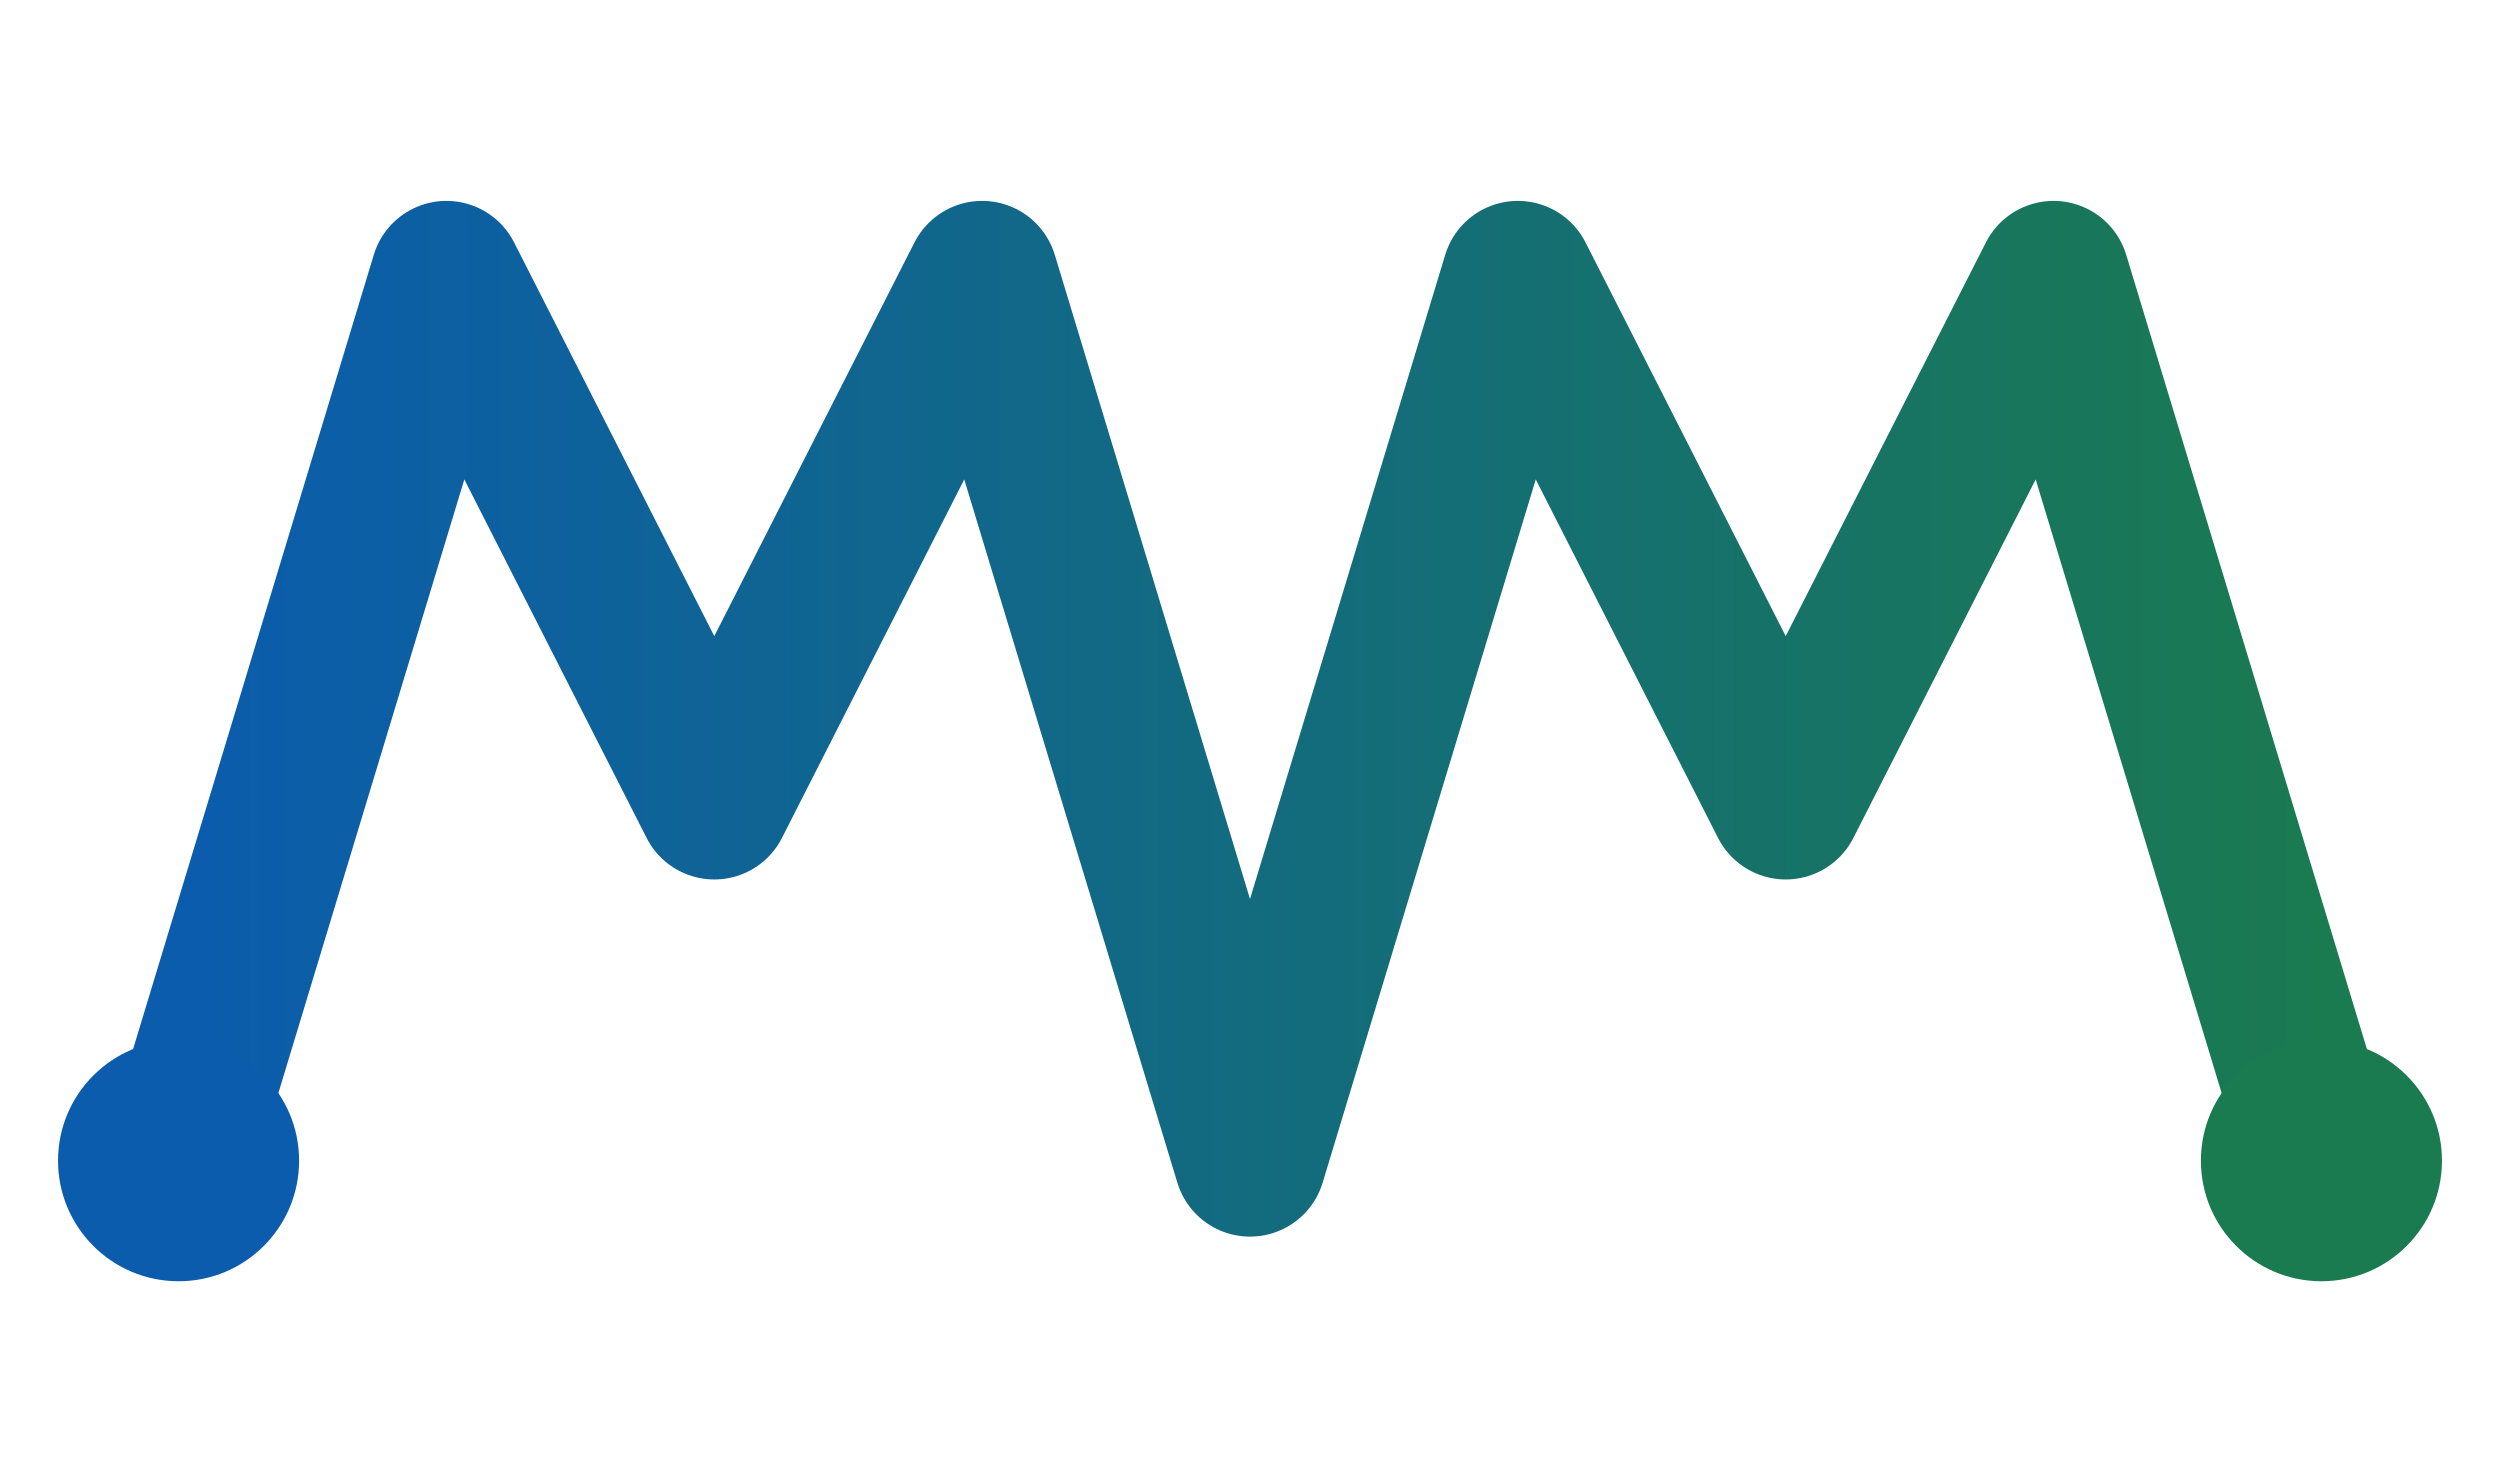
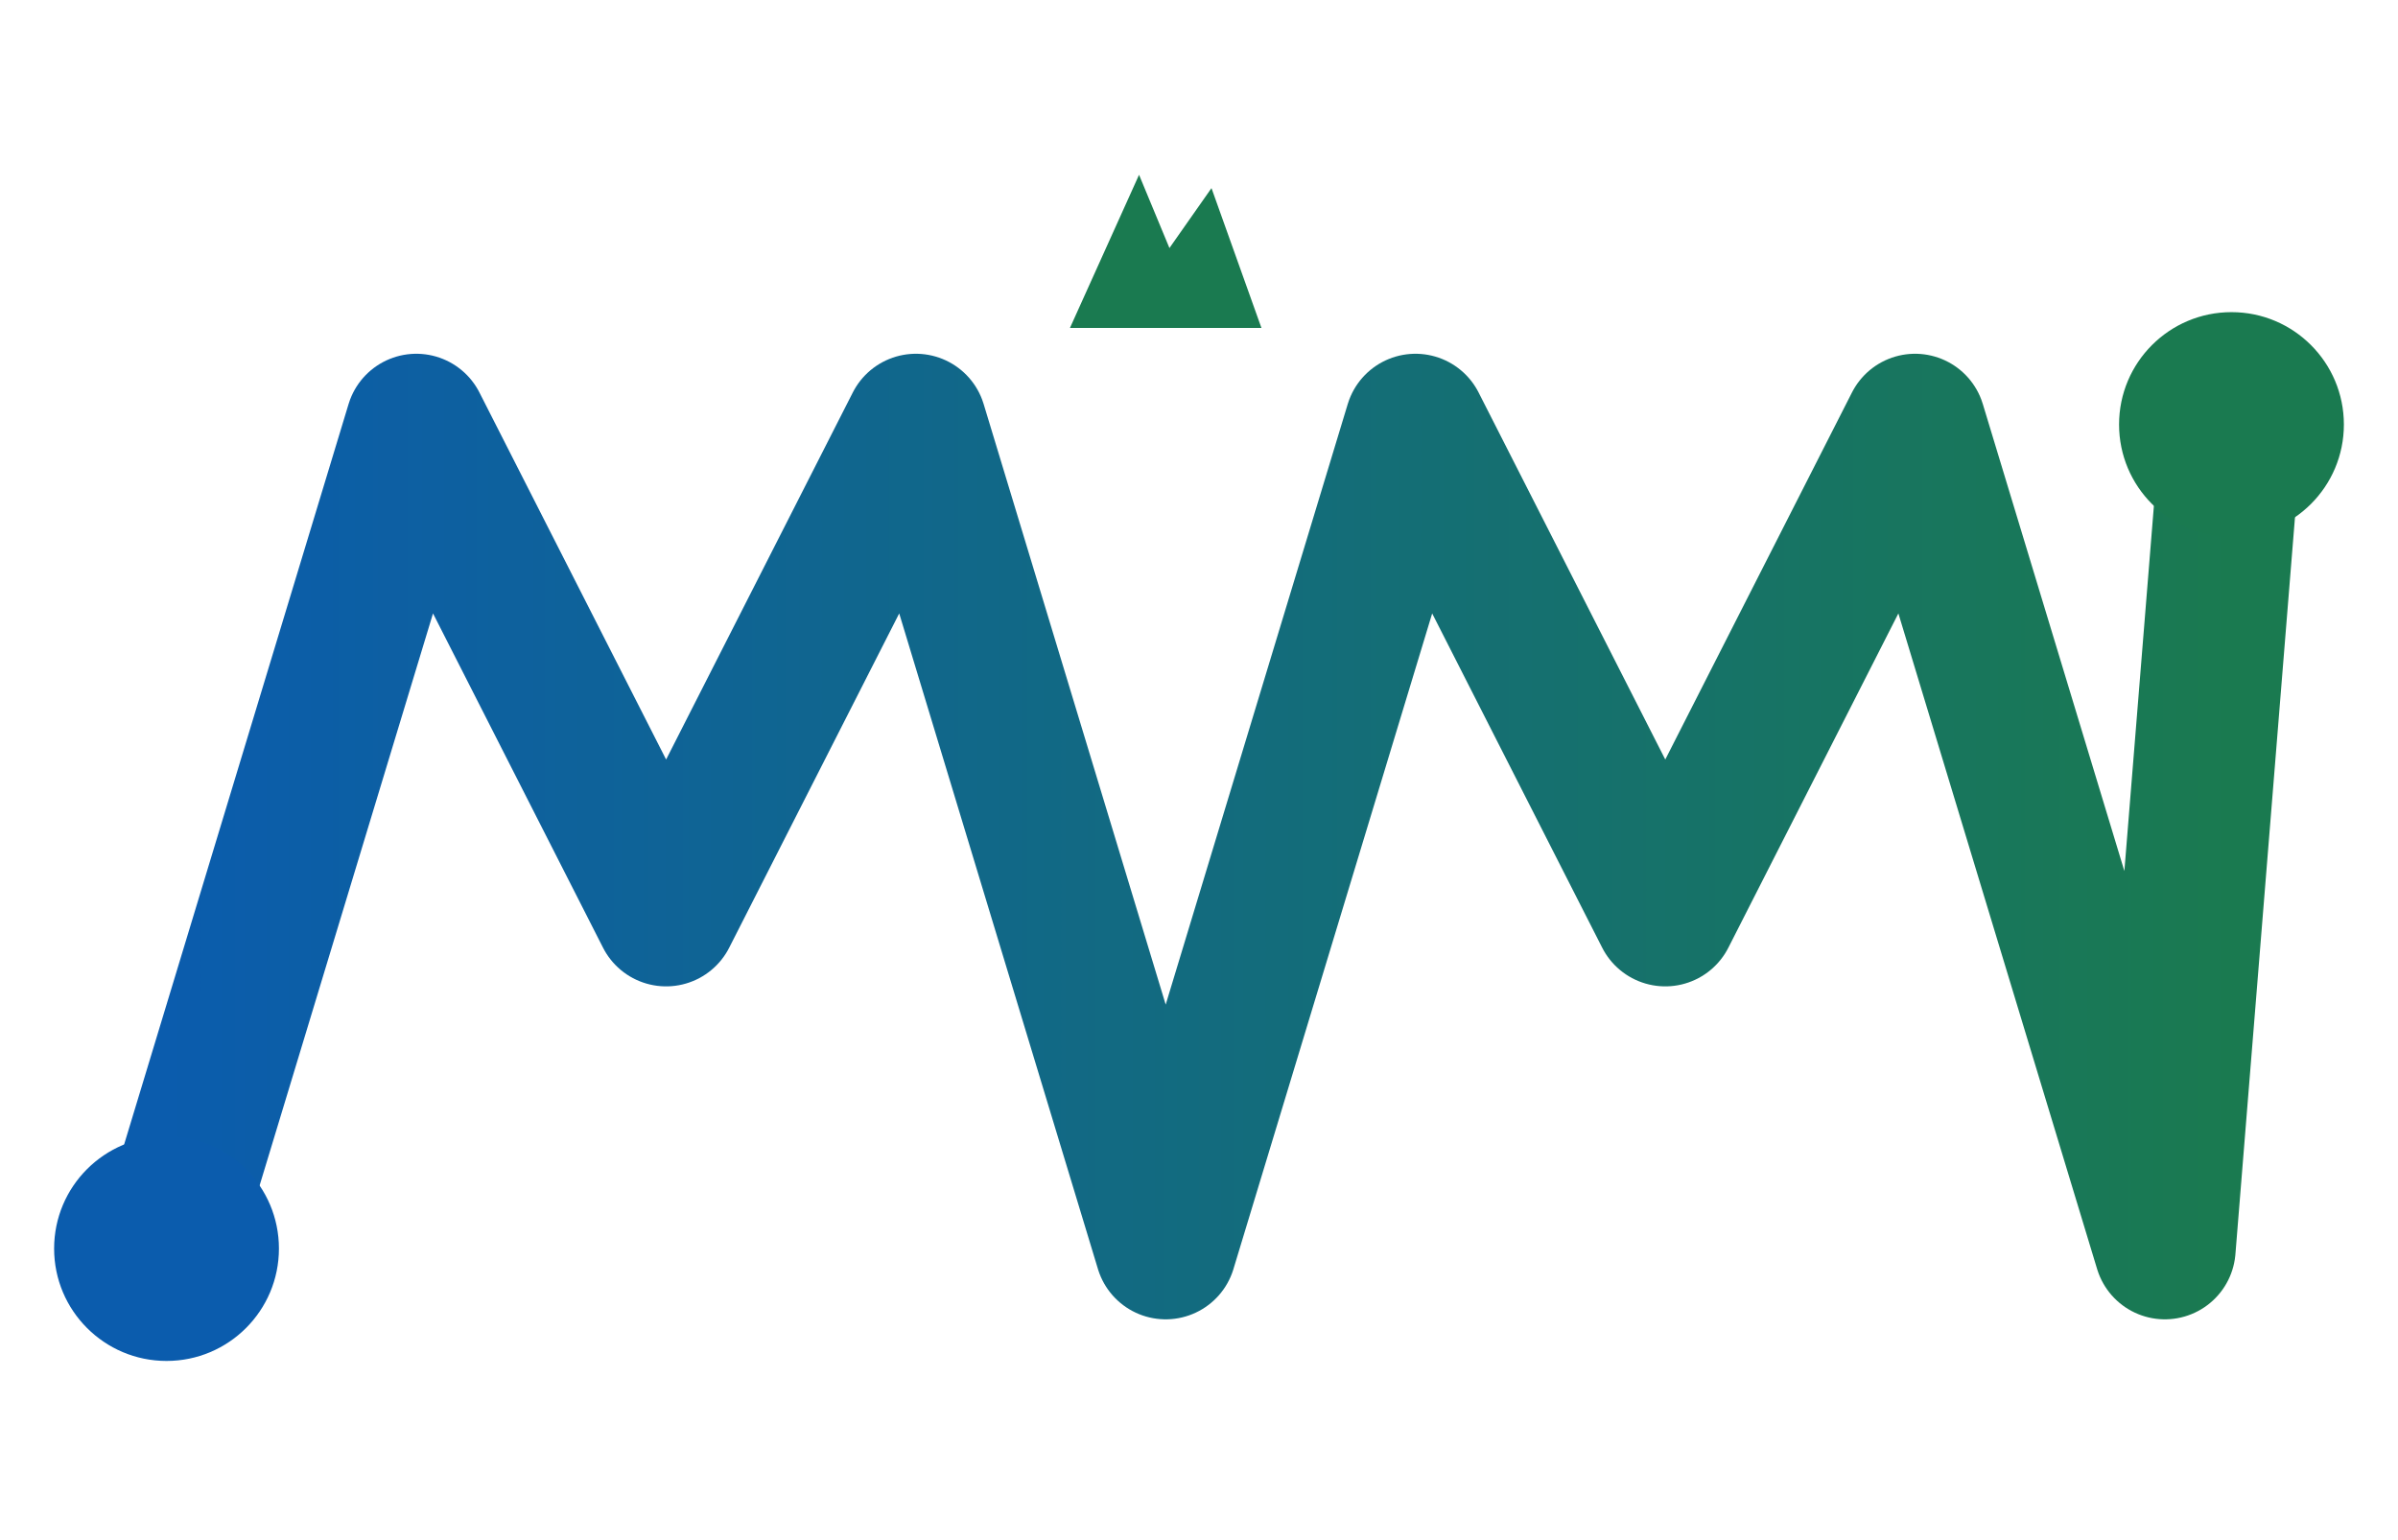
- <svg xmlns="http://www.w3.org/2000/svg" viewBox="0 0 560 330" role="img" aria-label="Mitja Marató d'Igualada">
+ <svg xmlns="http://www.w3.org/2000/svg" viewBox="0 0 576 370" role="img" aria-label="Mitja Marató d'Igualada">
  <defs>
-     <linearGradient id="g" x1="40.0" y1="0" x2="520.0" y2="0" gradientUnits="userSpaceOnUse">
+     <linearGradient id="g" x1="40.0" y1="0" x2="536.0" y2="0" gradientUnits="userSpaceOnUse">
      <stop offset="0" stop-color="#0b5cad" />
      <stop offset="1" stop-color="#1a7a50" />
    </linearGradient>
  </defs>
-   <path d="M40.0 260.0 L100.0 62.0 L160.0 180.0 L220.0 62.0 L280.0 260.0 L340.0 62.0 L400.0 180.0 L460.0 62.0 L520.0 260.0" fill="none" stroke="url(#g)" stroke-width="34.0" stroke-linecap="round" stroke-linejoin="round" />
-   <circle cx="40.0" cy="260.0" r="27.0" fill="#0b5cad" />
-   <circle cx="520.0" cy="260.0" r="27.0" fill="#1a7a50" />
-   <path d="M34.6 344.0 q15.0 -8.0 30.0 0 t30.0 0 q15.0 -8.0 30.0 0 t30.0 0 q15.0 -8.0 30.0 0 t30.0 0 q15.0 -8.0 30.0 0 t30.0 0 q15.0 -8.0 30.0 0 t30.0 0 q15.0 -8.0 30.0 0 t30.0 0 q15.0 -8.0 30.0 0 t30.0 0 q15.0 -8.0 30.0 0 t30.0 0 q15.0 -8.0 30.0 0 t30.0 0" fill="none" stroke="#1a7a50" stroke-width="9.0" stroke-linecap="round" />
+   <path d="M40.0 300.0 L100.0 102.0 L160.0 220.0 L220.0 102.0 L280.0 300.0 L340.0 102.0 L400.0 220.0 L460.0 102.0 L520.0 300.0 L536.0 102.0" fill="none" stroke="url(#g)" stroke-width="34.0" stroke-linecap="round" stroke-linejoin="round" />
+   <circle cx="40.0" cy="300.0" r="27.0" fill="#0b5cad" />
+   <circle cx="536.0" cy="102.0" r="27.0" fill="#1a7a50" />
+   <path d="M34.6 384.0 q15.0 -8.0 30.0 0 t30.0 0 q15.0 -8.0 30.0 0 t30.0 0 q15.0 -8.0 30.0 0 t30.0 0 q15.0 -8.0 30.0 0 t30.0 0 q15.0 -8.0 30.0 0 t30.0 0 q15.0 -8.0 30.0 0 t30.0 0 q15.0 -8.0 30.0 0 t30.0 0 q15.0 -8.0 30.0 0 t30.0 0 q15.0 -8.0 30.0 0 t30.0 0" fill="none" stroke="#1a7a50" stroke-width="9.0" stroke-linecap="round" />
+   <path d="M257.0 78.8 L273.6 42.0 L280.9 59.6 L291.0 45.2 L303.0 78.8Z" fill="#1a7a50" />
</svg>
